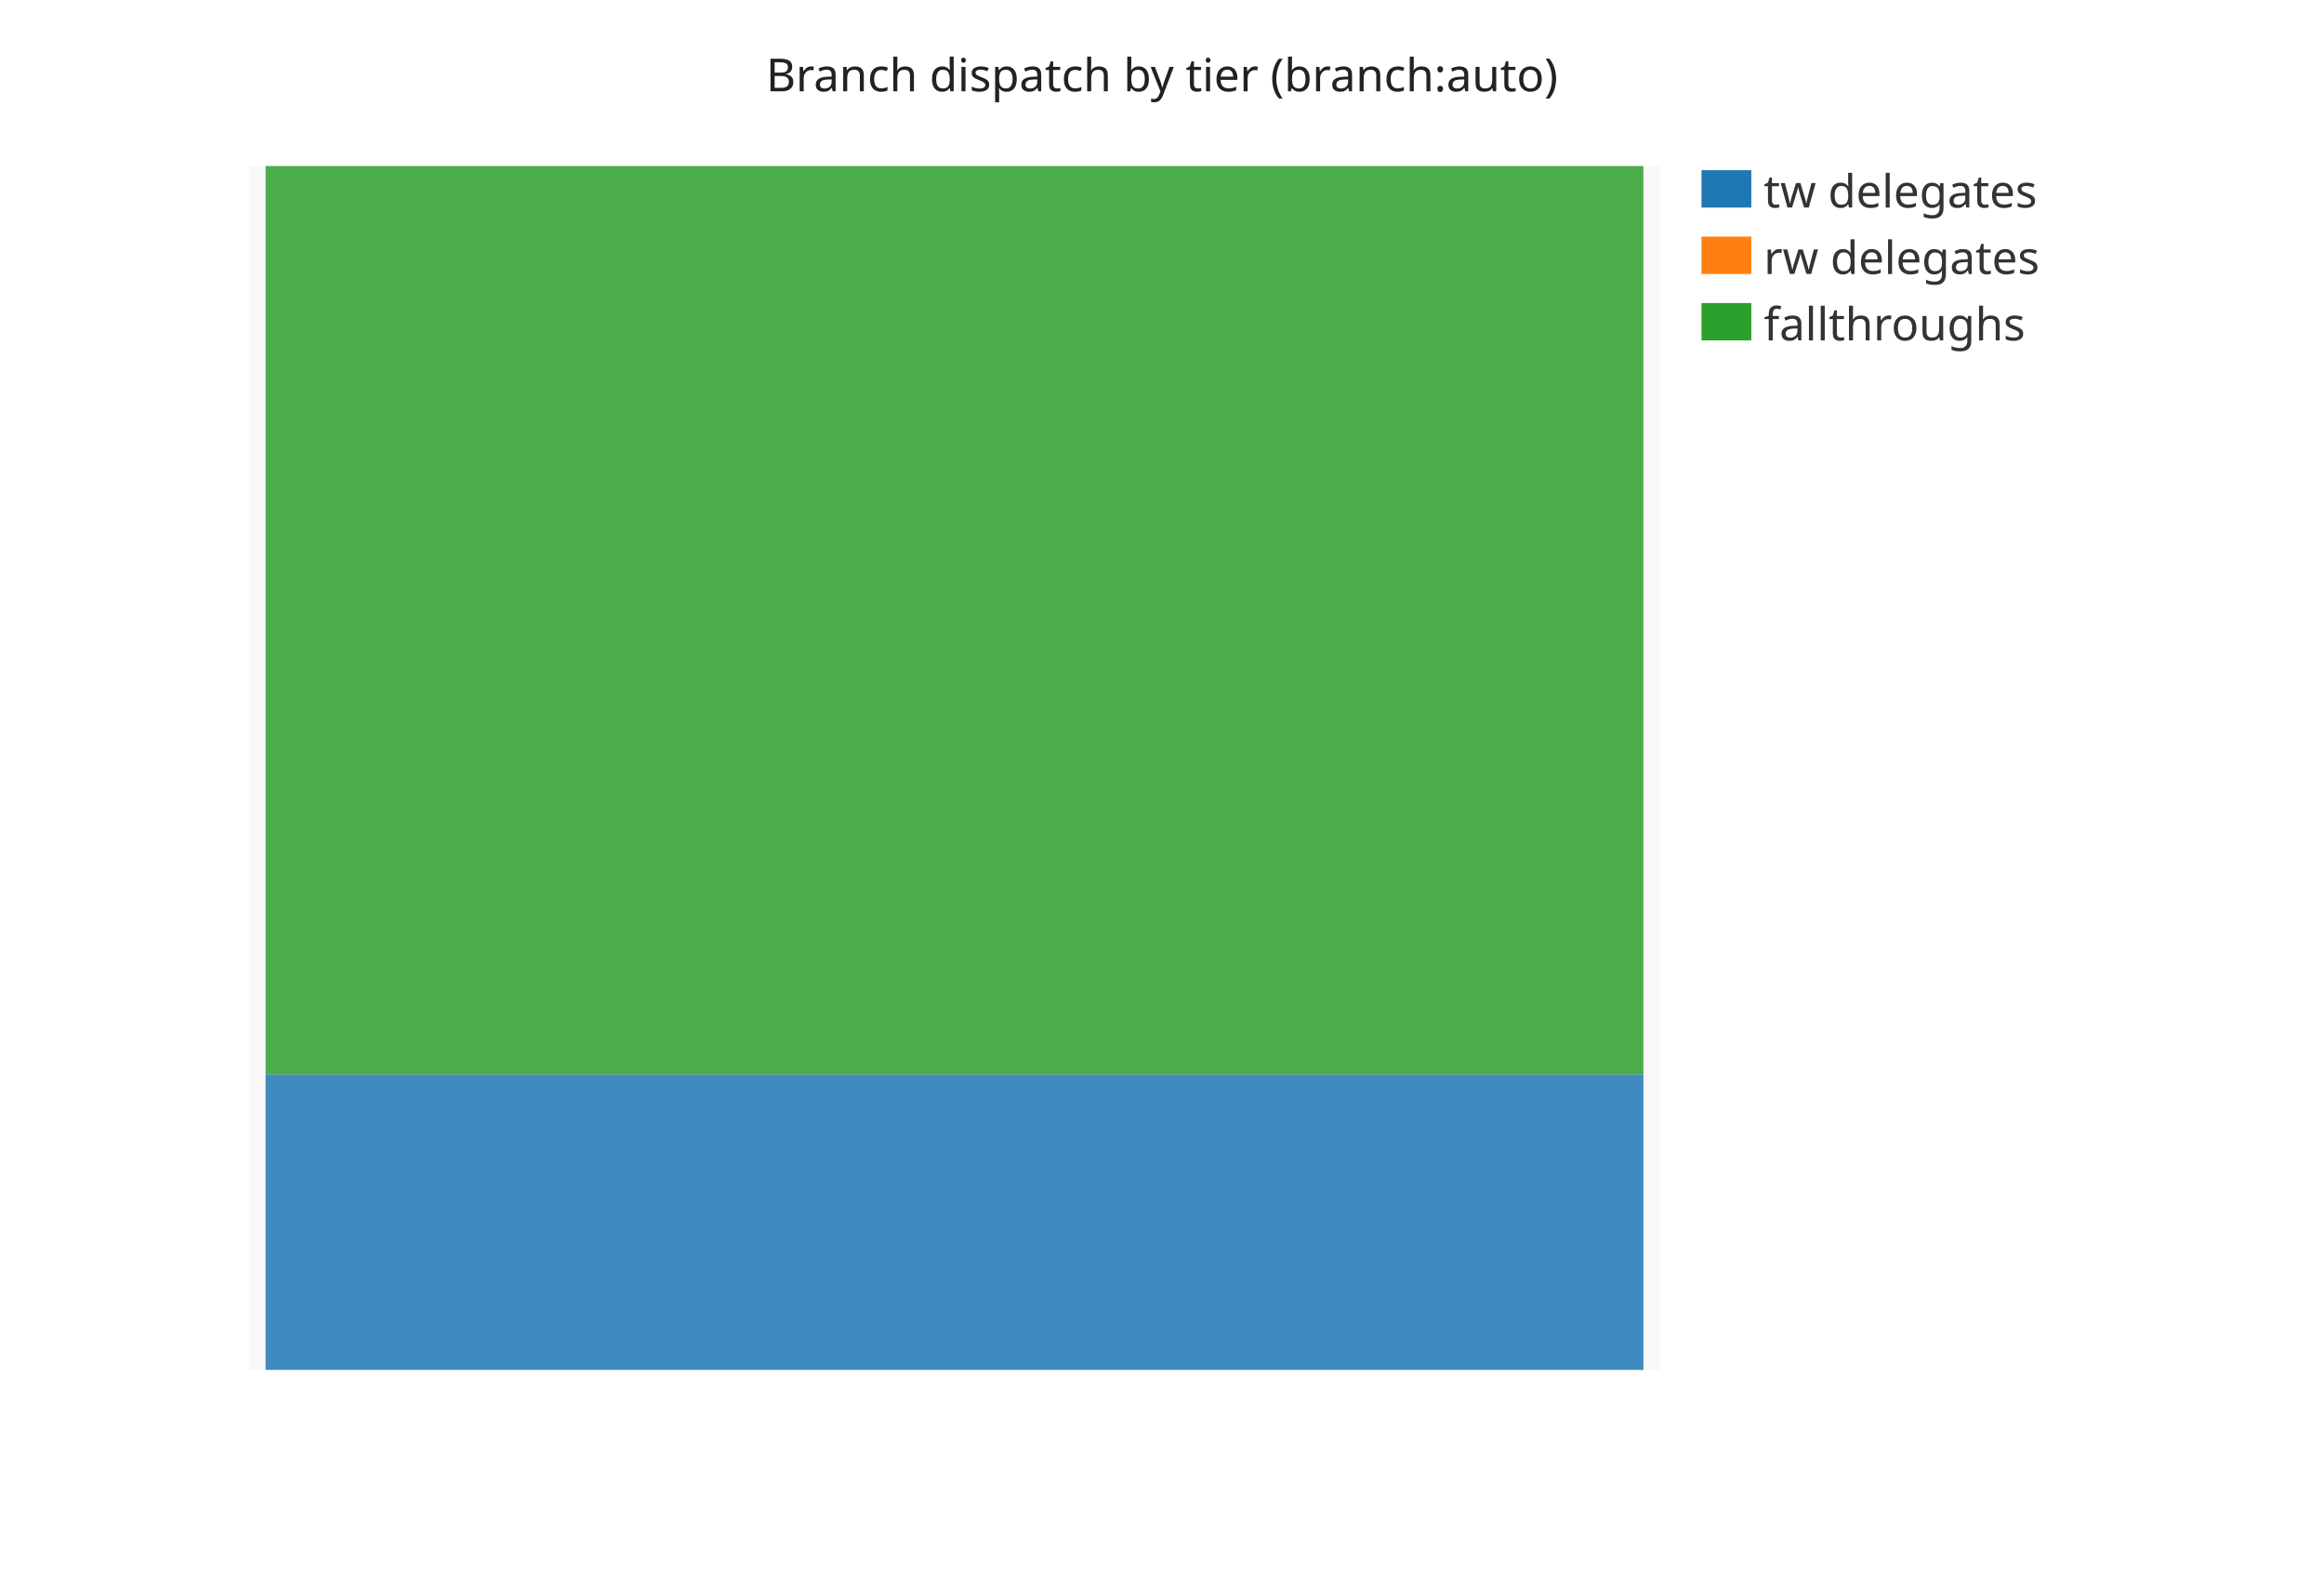
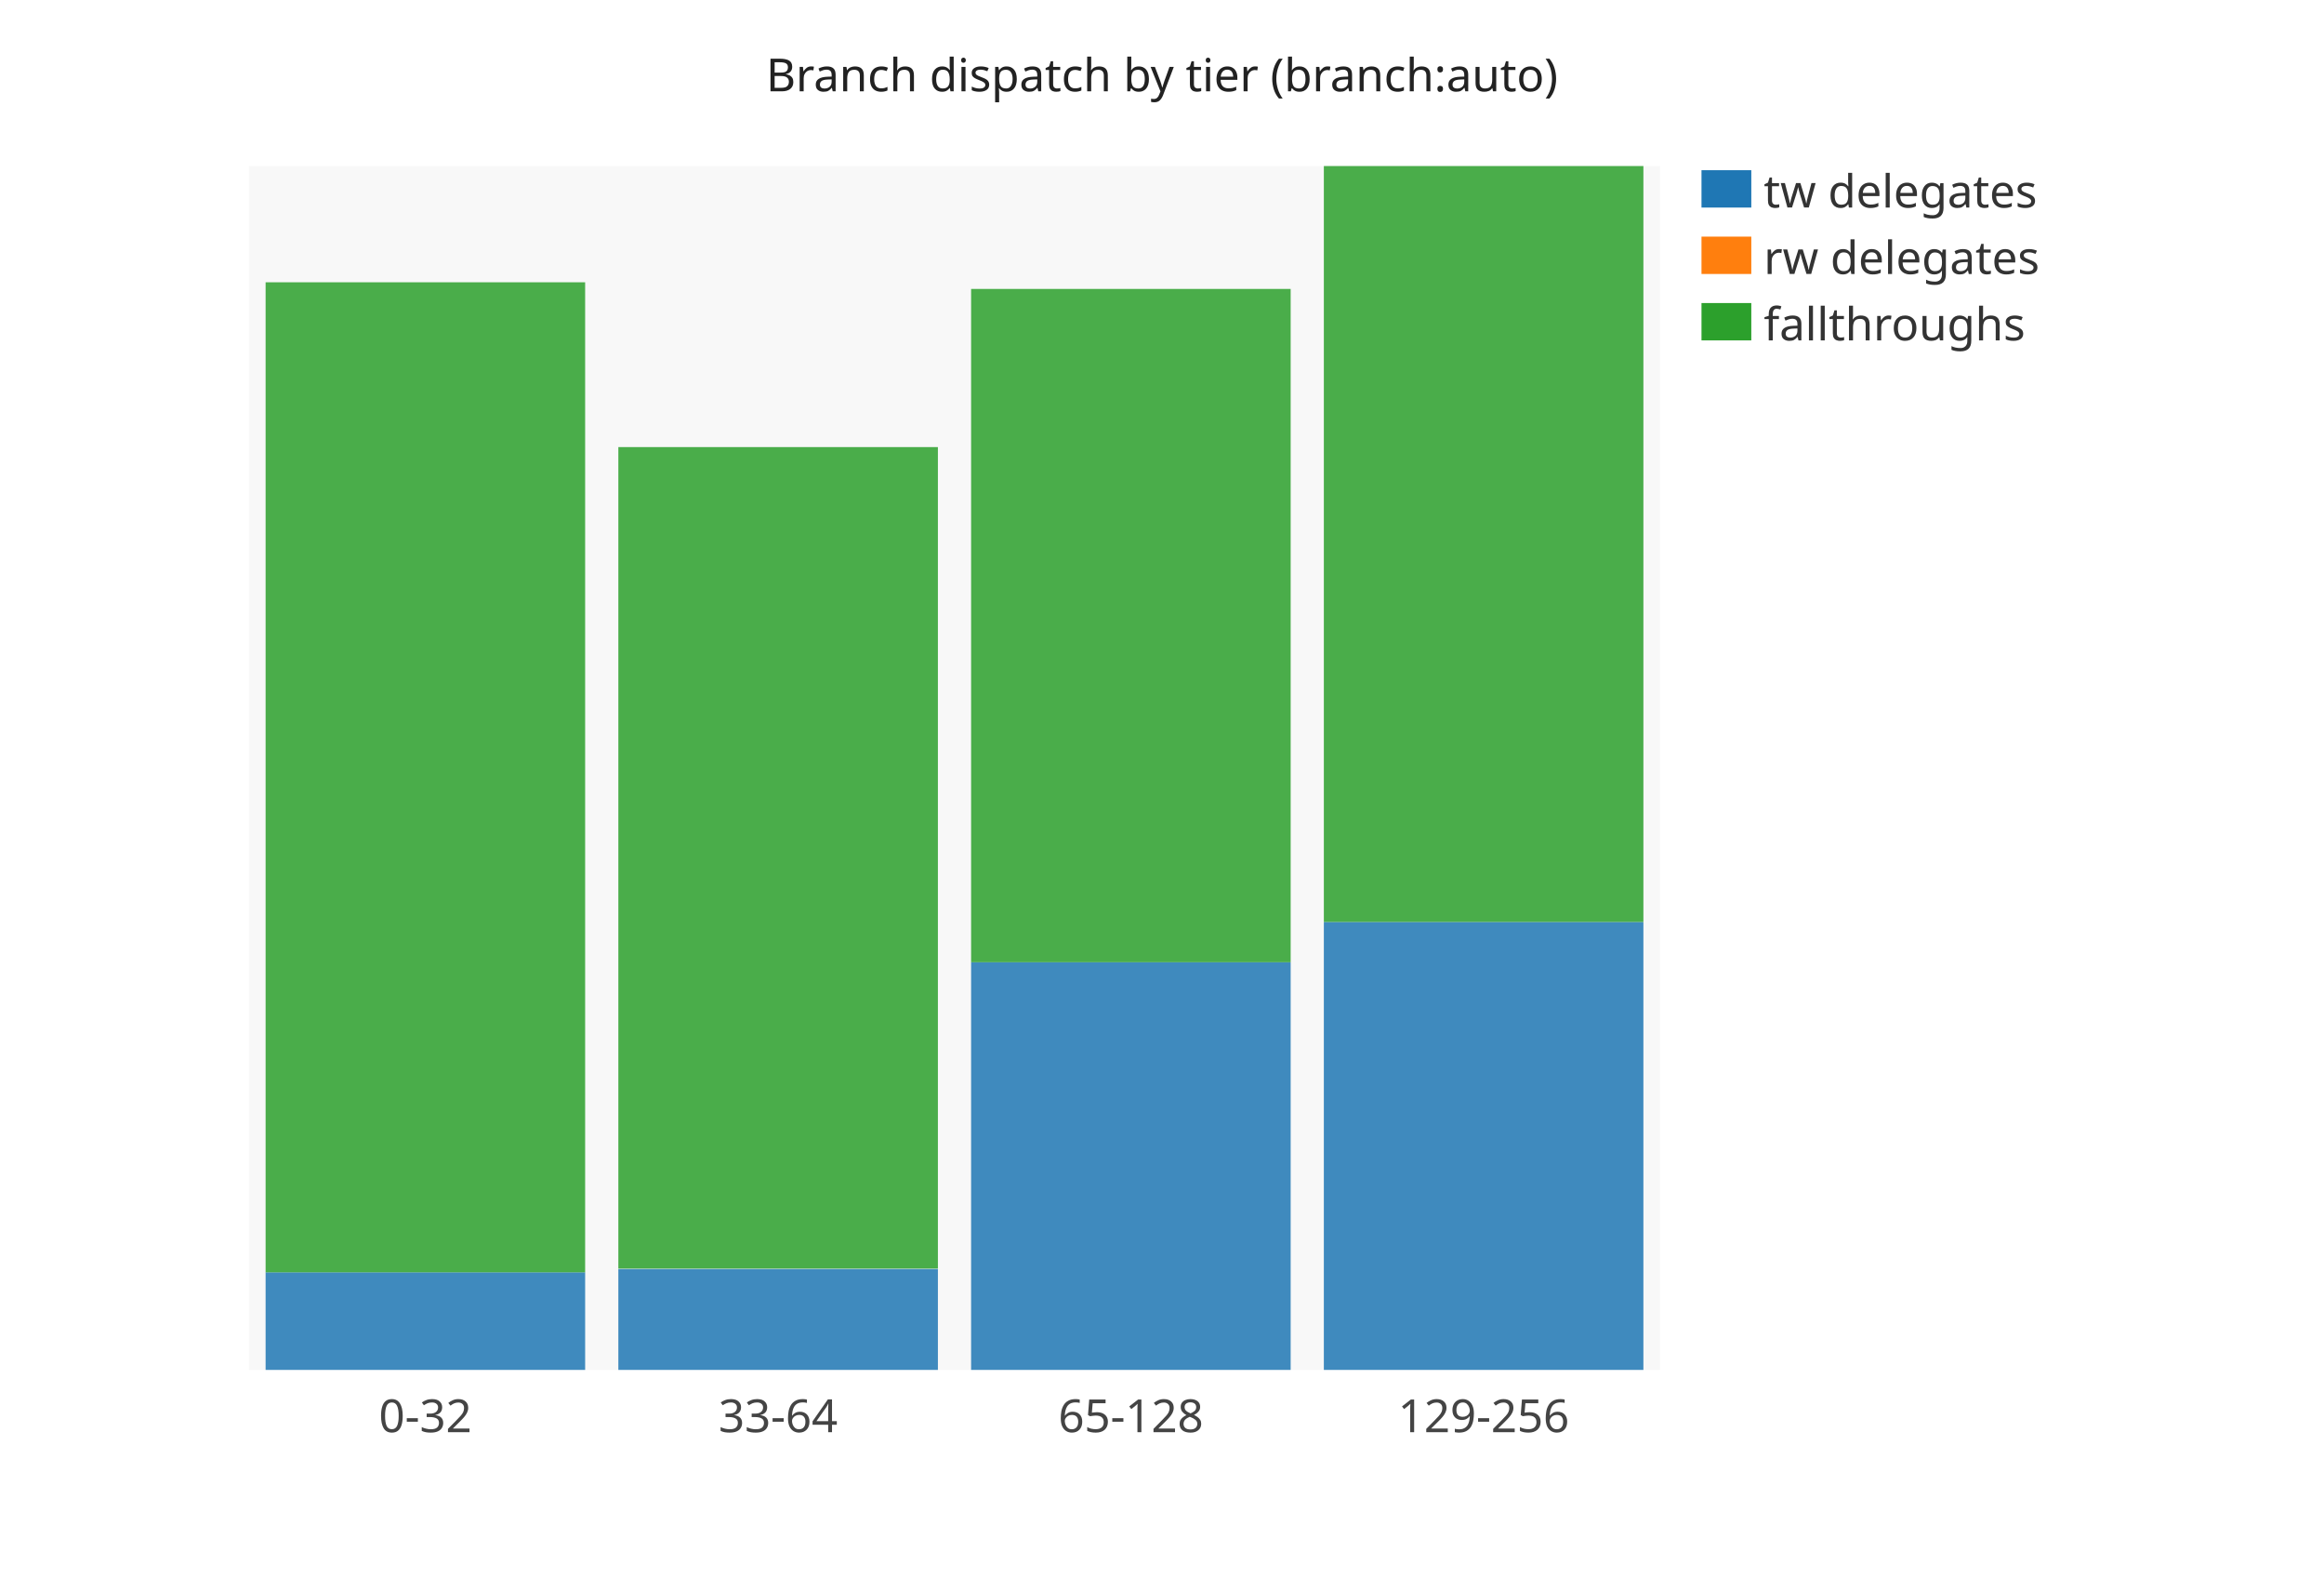
<svg xmlns="http://www.w3.org/2000/svg" width="560" height="380" viewBox="0 0 560 380">
  <style>text{font-family:sans-serif;font-size:11px;}</style>
  <rect x="60.0" y="40.0" width="340.0" height="290.0" fill="#f8f8f8" opacity="1.00" />
  <text x="280.0" y="22.0" text-anchor="middle" fill="#222" font-size="13">Branch dispatch by tier (branch:auto)</text>
-   <text x="230.0" y="345.0" text-anchor="middle" fill="#444" font-size="10" />
-   <rect x="64.0" y="258.8" width="332.0" height="71.2" fill="#1f77b4" opacity="0.85" />
-   <rect x="64.0" y="40.0" width="332.0" height="218.8" fill="#2ca02c" opacity="0.85" />
+   <text x="102.5" y="345.0" text-anchor="middle" fill="#444" font-size="10">0-32</text>
+   <rect x="64.0" y="306.5" width="77.0" height="23.5" fill="#1f77b4" opacity="0.85" />
+   <rect x="64.0" y="68.0" width="77.0" height="238.5" fill="#2ca02c" opacity="0.85" />
+   <text x="187.5" y="345.0" text-anchor="middle" fill="#444" font-size="10">33-64</text>
+   <rect x="149.0" y="305.7" width="77.0" height="24.3" fill="#1f77b4" opacity="0.85" />
+   <rect x="149.0" y="107.7" width="77.0" height="197.9" fill="#2ca02c" opacity="0.85" />
+   <text x="272.5" y="345.0" text-anchor="middle" fill="#444" font-size="10">65-128</text>
+   <rect x="234.0" y="231.8" width="77.0" height="98.2" fill="#1f77b4" opacity="0.85" />
+   <rect x="234.0" y="69.6" width="77.0" height="162.2" fill="#2ca02c" opacity="0.85" />
+   <text x="357.5" y="345.0" text-anchor="middle" fill="#444" font-size="10">129-256</text>
+   <rect x="319.0" y="222.1" width="77.0" height="107.9" fill="#1f77b4" opacity="0.85" />
+   <rect x="319.0" y="40.0" width="77.0" height="182.1" fill="#2ca02c" opacity="0.85" />
  <rect x="410.0" y="41.0" width="12.0" height="9.0" fill="#1f77b4" opacity="1.00" />
  <text x="425.0" y="50.0" text-anchor="start" fill="#333" font-size="10">tw delegates</text>
  <rect x="410.0" y="57.0" width="12.0" height="9.0" fill="#ff7f0e" opacity="1.00" />
  <text x="425.0" y="66.0" text-anchor="start" fill="#333" font-size="10">rw delegates</text>
  <rect x="410.0" y="73.0" width="12.0" height="9.0" fill="#2ca02c" opacity="1.00" />
  <text x="425.0" y="82.0" text-anchor="start" fill="#333" font-size="10">fallthroughs</text>
</svg>
